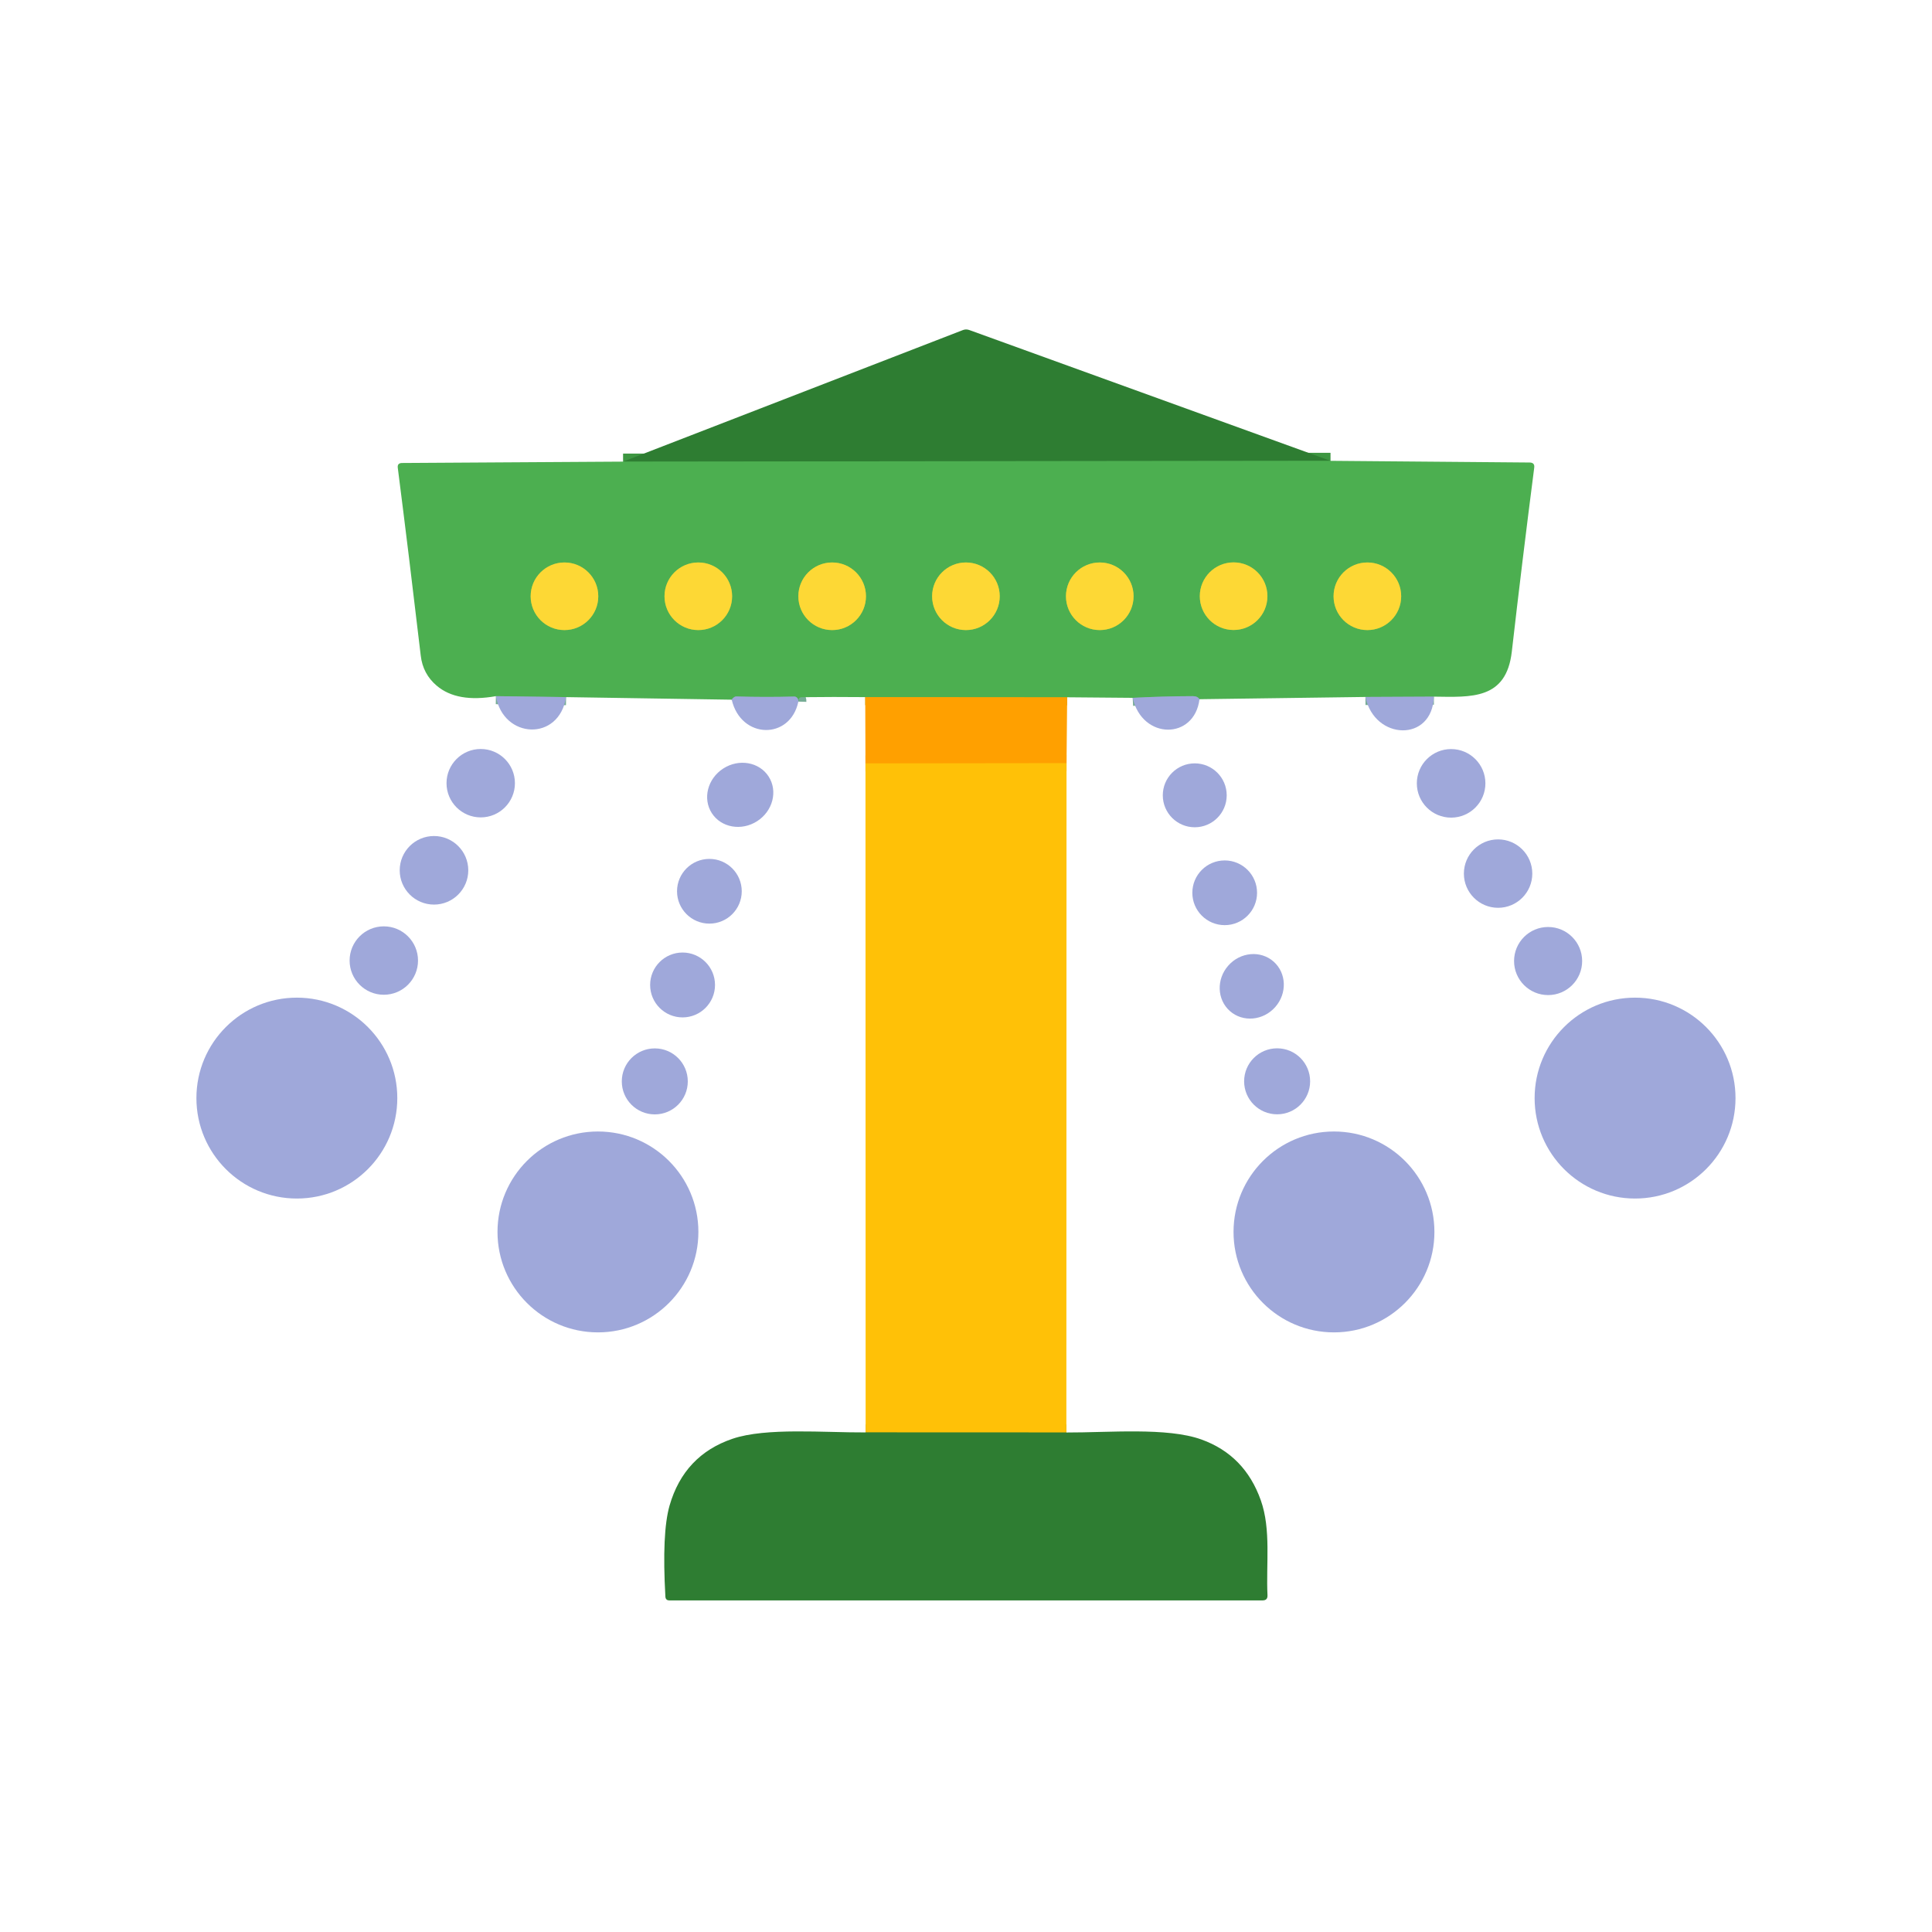
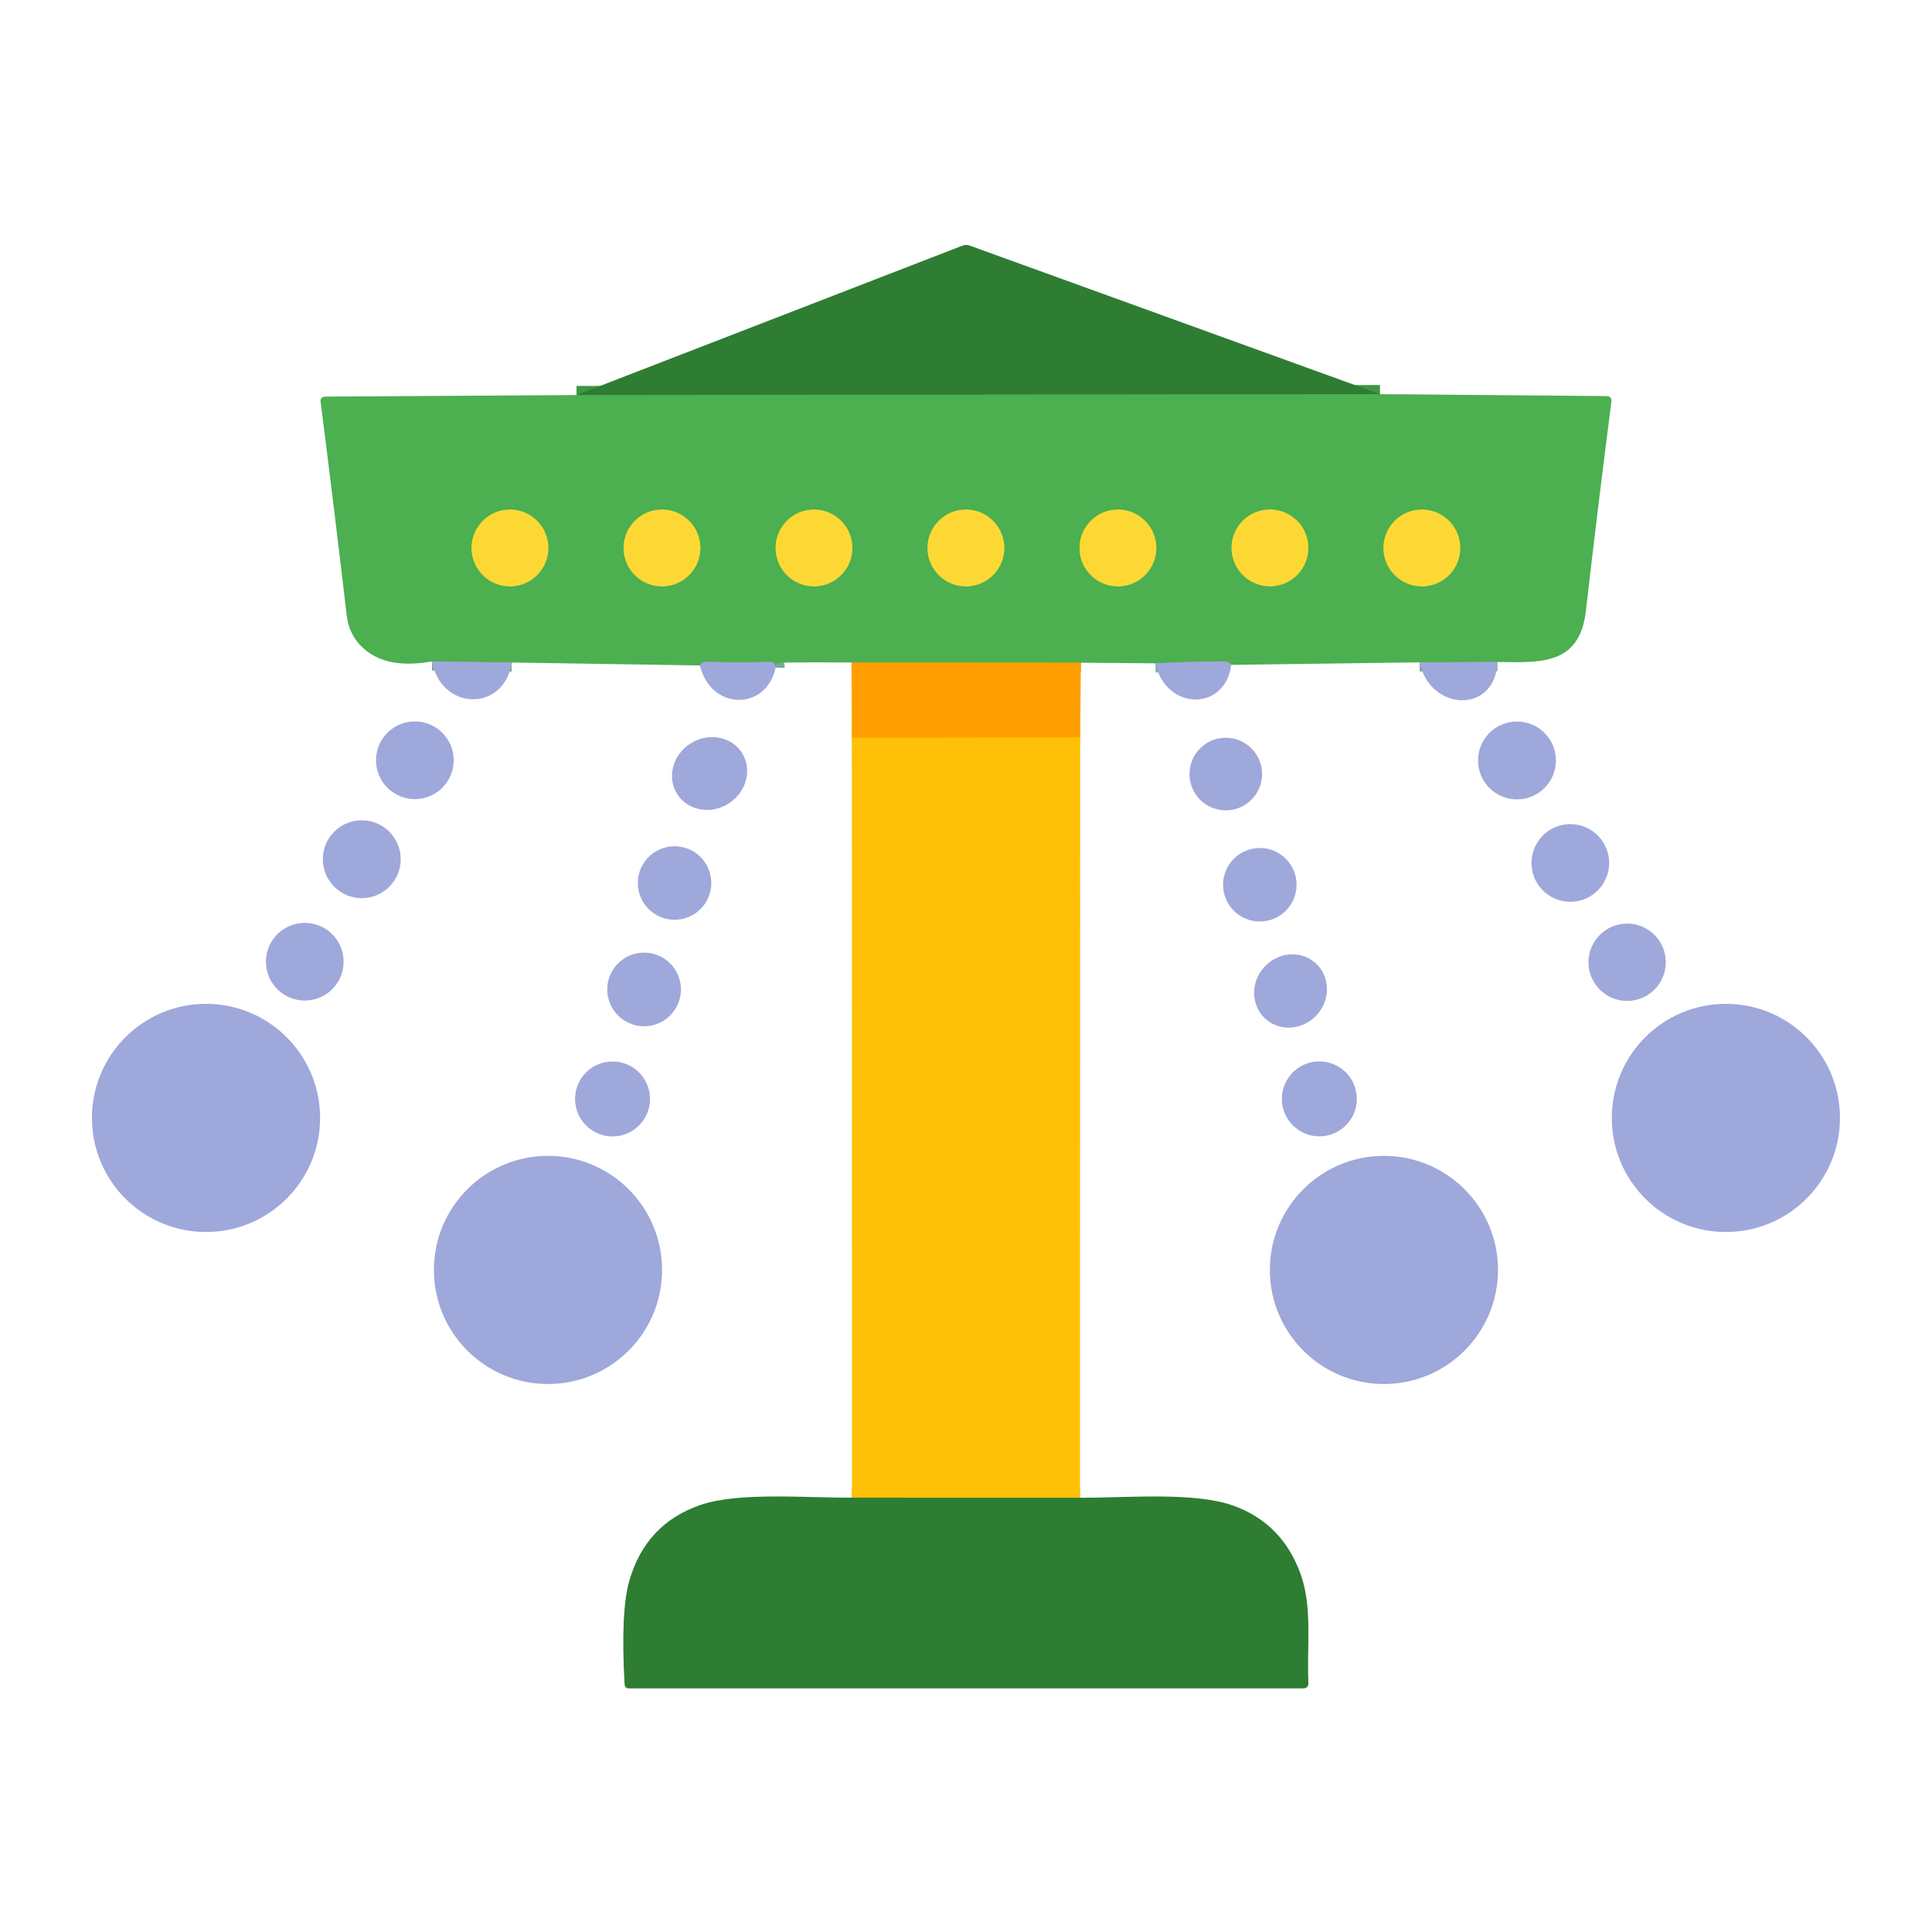
<svg xmlns="http://www.w3.org/2000/svg" viewBox="0 0 48 48">
-   <g transform="translate(4.051948 4.01039) scale(0.831169)">
+   <g transform="translate(1.344 1.344) scale(0.944)">
    <g transform="translate(0 0) scale(0.24)">
      <g stroke-width="2.00" fill="none" stroke-linecap="butt">
        <path stroke="#3d9641" d="   M 145.40 37.29   L 57.29 37.39" />
        <path stroke="#76ac95" d="   M 158.27 66.66   L 149.75 66.70" />
        <path stroke="#76ac95" d="   M 129.08 66.98   Q 128.84 66.60 128.25 66.60   Q 124.58 66.61 120.76 66.81" />
        <path stroke="#a6a828" d="   M 112.60 66.74   L 87.45 66.72" />
        <path stroke="#76ac95" d="   M 79.12 67.28   Q 79.13 66.96 78.95 66.79   Q 78.79 66.64 78.58 66.65   Q 74.99 66.75 71.44 66.64   Q 71.25 66.63 71.09 66.75   Q 70.92 66.87 70.82 67.04" />
        <path stroke="#76ac95" d="   M 50.19 66.72   L 41.45 66.60" />
        <path stroke="#ffb104" d="   M 112.52 74.95   L 87.48 74.98" />
        <path stroke="#979f1d" d="   M 112.50 158.31   L 87.50 158.30" />
        <path stroke="#a5c443" d="   M 54.20 54.16   A 4.21 4.21 0.0 0 0 49.99 49.95   A 4.21 4.21 0.0 0 0 45.78 54.16   A 4.21 4.21 0.0 0 0 49.99 58.37   A 4.21 4.21 0.0 0 0 54.20 54.16" />
        <path stroke="#a5c443" d="   M 70.87 54.16   A 4.21 4.21 0.0 0 0 66.66 49.95   A 4.21 4.21 0.0 0 0 62.45 54.16   A 4.21 4.21 0.0 0 0 66.66 58.37   A 4.21 4.21 0.0 0 0 70.87 54.16" />
        <path stroke="#a5c443" d="   M 87.54 54.16   A 4.21 4.21 0.0 0 0 83.33 49.95   A 4.21 4.21 0.0 0 0 79.12 54.16   A 4.21 4.21 0.0 0 0 83.33 58.37   A 4.21 4.21 0.0 0 0 87.54 54.16" />
        <path stroke="#a5c443" d="   M 104.20 54.16   A 4.21 4.21 0.0 0 0 99.99 49.95   A 4.21 4.21 0.0 0 0 95.78 54.16   A 4.21 4.21 0.0 0 0 99.99 58.37   A 4.21 4.21 0.0 0 0 104.20 54.16" />
        <path stroke="#a5c443" d="   M 120.87 54.16   A 4.21 4.21 0.0 0 0 116.66 49.95   A 4.21 4.21 0.0 0 0 112.45 54.16   A 4.21 4.21 0.0 0 0 116.66 58.37   A 4.21 4.21 0.0 0 0 120.87 54.16" />
        <path stroke="#a5c443" d="   M 137.54 54.15   A 4.21 4.21 0.0 0 0 133.33 49.94   A 4.21 4.21 0.0 0 0 129.12 54.15   A 4.21 4.21 0.0 0 0 133.33 58.36   A 4.21 4.21 0.0 0 0 137.54 54.15" />
        <path stroke="#a5c443" d="   M 154.20 54.16   A 4.21 4.21 0.0 0 0 149.99 49.95   A 4.21 4.21 0.0 0 0 145.78 54.16   A 4.21 4.21 0.0 0 0 149.99 58.37   A 4.21 4.21 0.0 0 0 154.20 54.16" />
      </g>
      <path fill="#2e7d32" d="   M 145.40 37.29   L 57.29 37.39   L 99.60 21.01   A 1.14 1.12 43.7 0 1 100.41 21.00   L 145.40 37.29   Z" />
      <path fill="#4caf50" d="   M 145.40 37.29   L 170.20 37.50   Q 170.86 37.51 170.77 38.15   Q 169.26 49.87 167.98 61.05   C 167.29 67.06 162.95 66.72 158.27 66.66   L 149.75 66.70   L 129.08 66.98   Q 128.84 66.60 128.25 66.60   Q 124.58 66.61 120.76 66.81   L 112.60 66.74   L 87.45 66.72   Q 83.58 66.68 79.50 66.73   Q 79.13 66.74 79.12 67.28   Q 79.13 66.96 78.95 66.79   Q 78.79 66.64 78.58 66.65   Q 74.99 66.75 71.44 66.64   Q 71.25 66.63 71.09 66.75   Q 70.92 66.87 70.82 67.04   L 50.19 66.72   L 41.45 66.60   Q 36.61 67.46 34.07 65.29   Q 32.35 63.83 32.09 61.55   Q 30.60 48.88 29.23 38.16   Q 29.15 37.57 29.76 37.56   L 57.29 37.39   L 145.40 37.29   Z   M 54.20 54.16   A 4.21 4.21 0.0 0 0 49.99 49.95   A 4.21 4.21 0.0 0 0 45.78 54.16   A 4.21 4.21 0.0 0 0 49.99 58.37   A 4.21 4.21 0.0 0 0 54.20 54.16   Z   M 70.87 54.16   A 4.21 4.21 0.0 0 0 66.66 49.95   A 4.21 4.21 0.0 0 0 62.45 54.16   A 4.21 4.21 0.0 0 0 66.66 58.37   A 4.21 4.21 0.0 0 0 70.87 54.16   Z   M 87.54 54.16   A 4.21 4.21 0.0 0 0 83.33 49.95   A 4.21 4.21 0.0 0 0 79.12 54.16   A 4.21 4.21 0.0 0 0 83.33 58.37   A 4.21 4.21 0.0 0 0 87.54 54.16   Z   M 104.20 54.16   A 4.21 4.21 0.0 0 0 99.99 49.95   A 4.21 4.21 0.0 0 0 95.78 54.16   A 4.21 4.21 0.0 0 0 99.99 58.37   A 4.21 4.21 0.0 0 0 104.20 54.16   Z   M 120.87 54.16   A 4.21 4.21 0.0 0 0 116.66 49.95   A 4.21 4.21 0.0 0 0 112.45 54.16   A 4.21 4.21 0.0 0 0 116.66 58.37   A 4.21 4.21 0.0 0 0 120.87 54.16   Z   M 137.54 54.15   A 4.21 4.21 0.0 0 0 133.33 49.94   A 4.21 4.21 0.0 0 0 129.12 54.15   A 4.21 4.21 0.0 0 0 133.33 58.36   A 4.21 4.21 0.0 0 0 137.54 54.15   Z   M 154.20 54.16   A 4.21 4.21 0.0 0 0 149.99 49.95   A 4.21 4.21 0.0 0 0 145.78 54.16   A 4.21 4.21 0.0 0 0 149.99 58.37   A 4.21 4.21 0.0 0 0 154.20 54.16   Z" />
      <circle fill="#fdd835" cx="49.99" cy="54.16" r="4.21" />
      <circle fill="#fdd835" cx="66.66" cy="54.16" r="4.21" />
      <circle fill="#fdd835" cx="83.33" cy="54.16" r="4.21" />
      <circle fill="#fdd835" cx="99.99" cy="54.16" r="4.21" />
      <circle fill="#fdd835" cx="116.66" cy="54.16" r="4.21" />
      <circle fill="#fdd835" cx="133.33" cy="54.15" r="4.21" />
      <circle fill="#fdd835" cx="149.99" cy="54.16" r="4.21" />
      <path fill="#9fa8da" d="   M 50.19 66.72   C 49.32 72.27 42.38 71.96 41.45 66.60   L 50.19 66.72   Z" />
      <path fill="#9fa8da" d="   M 79.12 67.28   C 78.12 72.07 71.98 72.00 70.82 67.04   Q 70.92 66.87 71.09 66.75   Q 71.25 66.63 71.44 66.64   Q 74.99 66.75 78.58 66.65   Q 78.79 66.64 78.95 66.79   Q 79.13 66.96 79.12 67.28   Z" />
      <path fill="#ffa000" d="   M 112.60 66.74   L 112.52 74.95   L 87.48 74.98   L 87.45 66.72   L 112.60 66.74   Z" />
      <path fill="#9fa8da" d="   M 129.08 66.98   C 128.45 72.07 121.94 72.06 120.76 66.81   Q 124.58 66.61 128.25 66.60   Q 128.84 66.60 129.08 66.98   Z" />
      <path fill="#9fa8da" d="   M 158.27 66.66   C 158.09 72.38 150.87 72.12 149.75 66.70   L 158.27 66.66   Z" />
      <circle fill="#9fa8da" cx="39.56" cy="77.44" r="4.26" />
      <circle fill="#9fa8da" cx="160.42" cy="77.46" r="4.27" />
      <path fill="#ffc107" d="   M 112.52 74.95   L 112.50 158.31   L 87.50 158.30   L 87.48 74.98   L 112.52 74.95   Z" />
      <ellipse fill="#9fa8da" cx="0.00" cy="0.00" transform="translate(71.88,78.89) rotate(-32.8)" rx="4.21" ry="3.90" />
      <circle fill="#9fa8da" cx="128.49" cy="78.95" r="3.98" />
      <circle fill="#9fa8da" cx="33.74" cy="88.29" r="4.27" />
      <circle fill="#9fa8da" cx="166.27" cy="88.70" r="4.26" />
      <circle fill="#9fa8da" cx="68.04" cy="90.90" r="4.03" />
      <circle fill="#9fa8da" cx="132.22" cy="91.09" r="4.03" />
      <circle fill="#9fa8da" cx="27.49" cy="99.53" r="4.26" />
      <circle fill="#9fa8da" cx="172.50" cy="99.59" r="4.24" />
      <circle fill="#9fa8da" cx="64.70" cy="102.57" r="4.04" />
      <ellipse fill="#9fa8da" cx="0.00" cy="0.00" transform="translate(135.59,102.74) rotate(131.5)" rx="4.11" ry="3.90" />
      <circle fill="#9fa8da" cx="16.66" cy="116.66" r="12.51" />
      <circle fill="#9fa8da" cx="183.33" cy="116.66" r="12.51" />
      <circle fill="#9fa8da" cx="61.24" cy="114.58" r="4.11" />
      <circle fill="#9fa8da" cx="138.75" cy="114.57" r="4.11" />
      <circle fill="#9fa8da" cx="54.16" cy="133.33" r="12.51" />
      <circle fill="#9fa8da" cx="145.83" cy="133.33" r="12.51" />
      <path fill="#2e7d32" d="   M 87.50 158.30   L 112.50 158.31   C 117.74 158.33 125.04 157.64 129.32 159.18   Q 134.73 161.13 136.72 166.76   C 138.01 170.40 137.36 174.69 137.55 178.58   Q 137.58 179.22 136.95 179.22   L 63.05 179.22   Q 62.59 179.22 62.56 178.75   Q 62.11 170.81 63.08 167.41   Q 64.89 161.14 70.92 159.09   C 75.11 157.67 82.34 158.33 87.50 158.30   Z" />
    </g>
  </g>
</svg>
